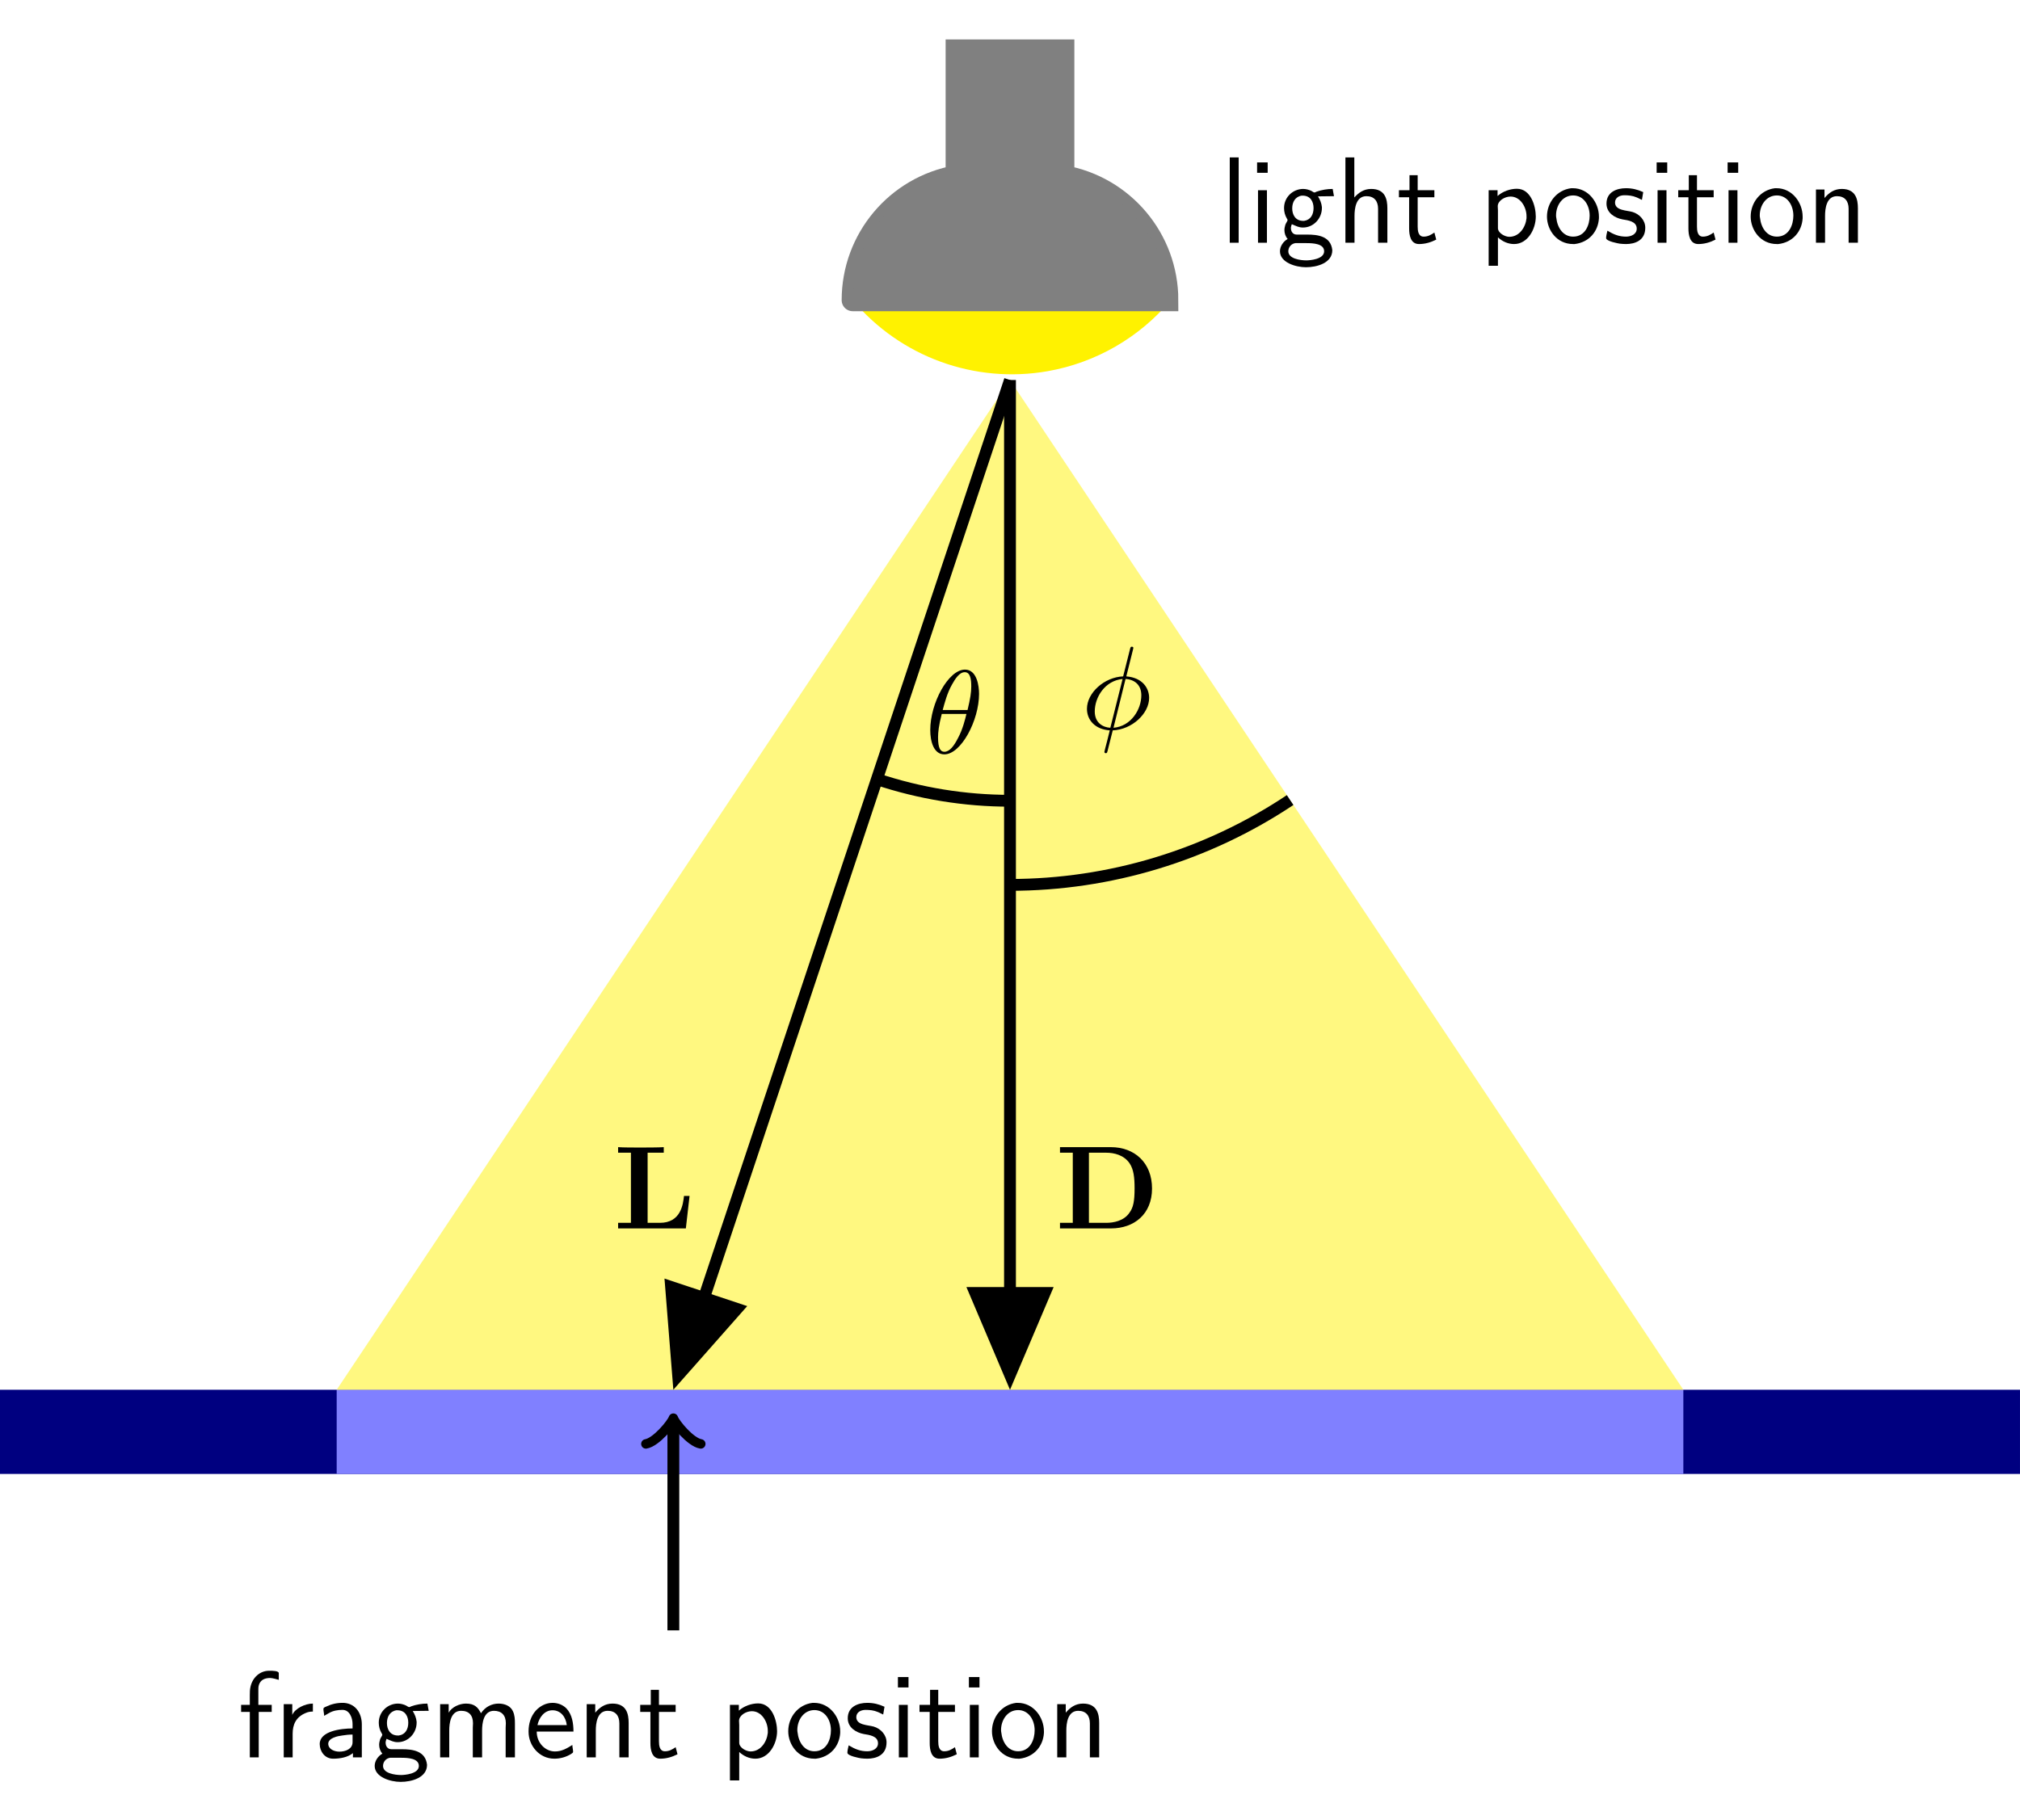
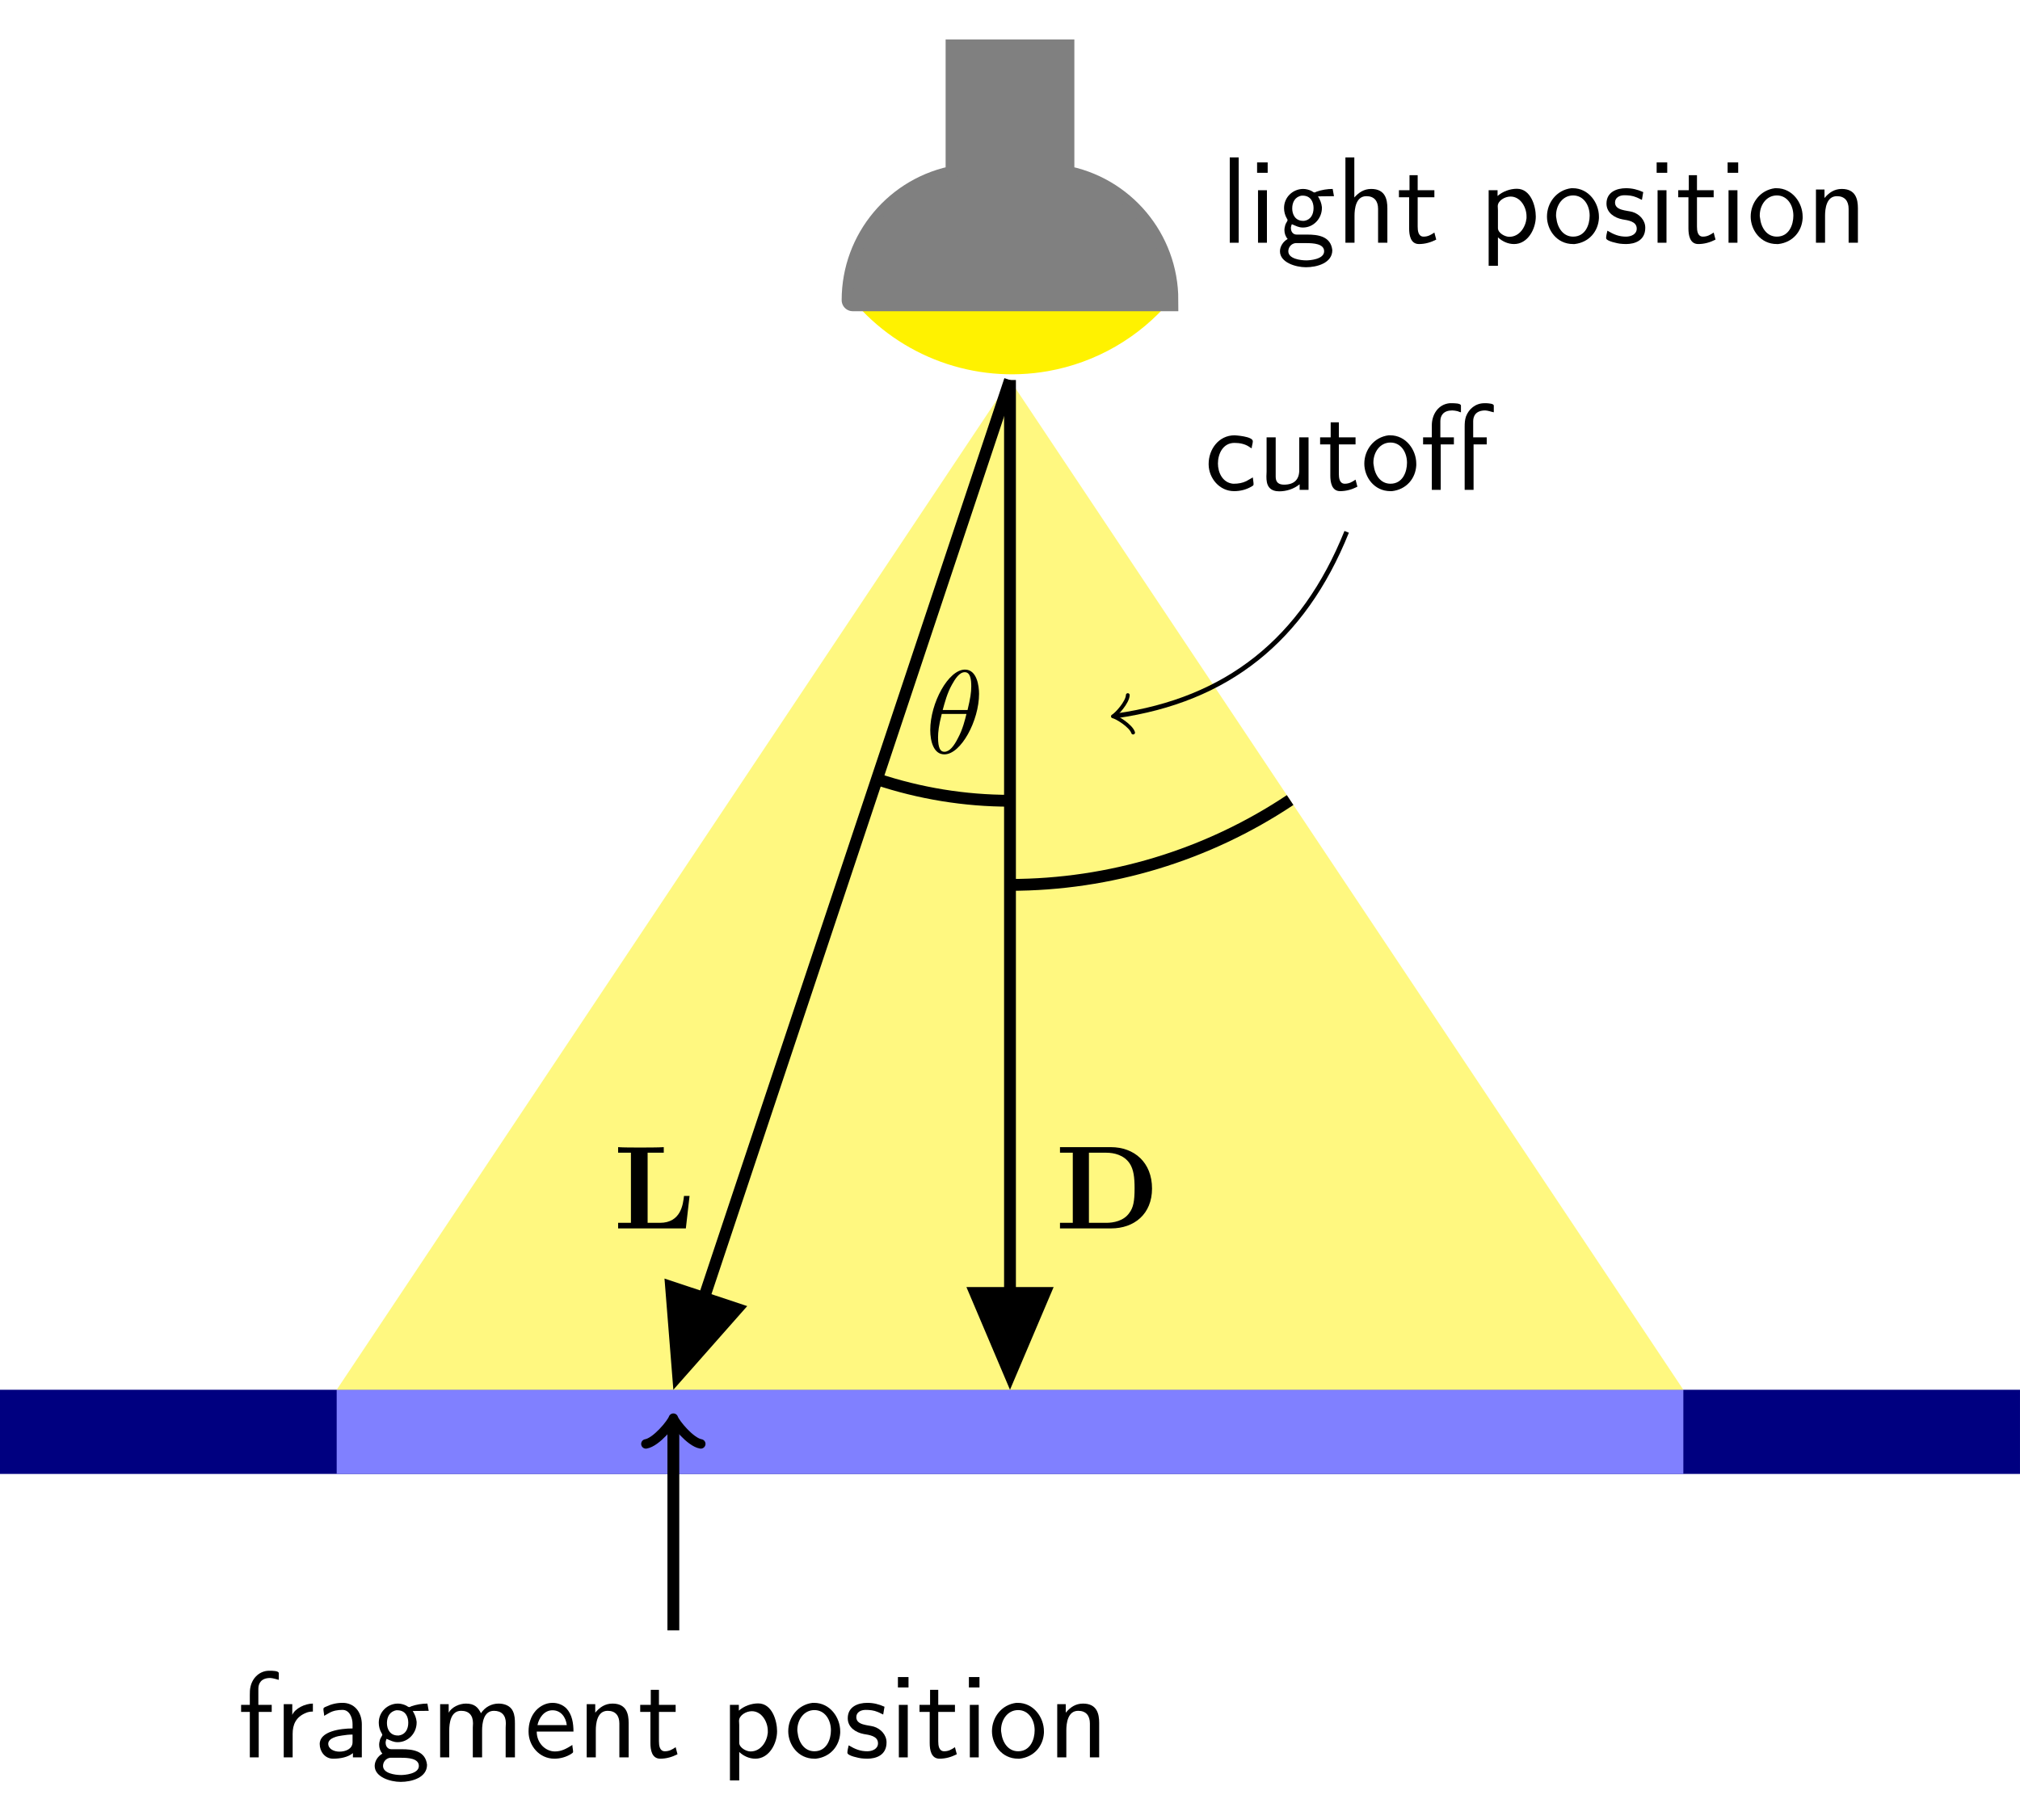
<svg xmlns="http://www.w3.org/2000/svg" xmlns:xlink="http://www.w3.org/1999/xlink" width="170.079pt" height="153.274pt" viewBox="0 0 170.079 153.274">
  <defs>
    <g>
      <g id="glyph-0-0">
        <path d="M 0.812 -7.203 L 0.812 -0.016 L 1.562 -0.016 L 1.562 -7.203 Z M 0.812 -7.203 " />
      </g>
      <g id="glyph-0-1">
        <path d="M 0.812 -4.438 L 0.812 -0.016 L 1.562 -0.016 L 1.562 -4.438 Z M 0.734 -6.781 L 0.734 -5.906 L 1.625 -5.906 L 1.625 -6.781 Z M 0.734 -6.781 " />
      </g>
      <g id="glyph-0-2">
        <path d="M 0.922 -0.344 L 0.922 -0.328 C 0.562 -0.125 0.281 0.281 0.281 0.703 C 0.281 1.641 1.594 2.047 2.469 2.047 C 3.406 2.047 4.688 1.688 4.688 0.609 C 4.562 -0.578 3.453 -0.703 2.578 -0.703 L 1.688 -0.703 C 1.375 -0.703 1.203 -0.953 1.203 -1.25 L 1.203 -1.312 C 1.219 -1.422 1.25 -1.5 1.281 -1.578 C 1.656 -1.422 1.859 -1.297 2.219 -1.297 C 3.125 -1.297 3.812 -2.078 3.812 -2.938 L 3.812 -3.016 C 3.781 -3.344 3.656 -3.641 3.484 -3.922 L 4.828 -3.938 L 4.719 -4.547 C 4.266 -4.547 3.781 -4.469 3.344 -4.312 C 3.297 -4.281 3.234 -4.25 3.188 -4.25 C 3.109 -4.25 3 -4.344 2.938 -4.375 C 2.719 -4.484 2.469 -4.547 2.234 -4.547 C 1.391 -4.547 0.625 -3.875 0.625 -2.938 C 0.625 -2.625 0.703 -2.328 0.859 -2.062 C 0.875 -2.031 0.922 -1.969 0.922 -1.922 C 0.922 -1.844 0.781 -1.672 0.734 -1.531 C 0.688 -1.375 0.656 -1.219 0.656 -1.078 C 0.656 -0.812 0.75 -0.531 0.922 -0.344 Z M 1.578 0.016 L 2.516 0.016 C 3.078 0.016 4 0.062 4 0.703 C 4 1.391 2.766 1.469 2.5 1.469 C 1.984 1.469 0.984 1.328 0.984 0.703 C 0.984 0.359 1.234 0.062 1.578 0.016 Z M 2.109 -3.984 L 2.188 -3.984 C 2.875 -3.984 3.109 -3.438 3.109 -2.938 C 3.109 -2.406 2.875 -1.938 2.312 -1.859 L 2.234 -1.859 C 1.562 -1.859 1.312 -2.406 1.312 -2.906 C 1.312 -3.422 1.547 -3.891 2.109 -3.984 Z M 2.109 -3.984 " />
      </g>
      <g id="glyph-0-3">
        <path d="M 0.812 -7.203 L 0.812 -0.016 L 1.578 -0.016 L 1.578 -2.281 C 1.578 -2.875 1.688 -3.938 2.578 -3.938 C 3.234 -3.938 3.562 -3.531 3.562 -2.875 C 3.562 -2.75 3.562 -2.625 3.562 -2.516 L 3.562 -0.016 L 4.344 -0.016 L 4.344 -2.375 C 4.344 -2.547 4.344 -2.734 4.344 -2.922 C 4.344 -3.656 4.172 -4.547 2.984 -4.547 C 2.375 -4.547 1.938 -4.25 1.562 -3.828 L 1.562 -7.203 Z M 0.812 -7.203 " />
      </g>
      <g id="glyph-0-4">
        <path d="M 1.062 -5.703 L 1.062 -4.438 L 0.172 -4.438 L 0.172 -3.844 L 1.031 -3.844 L 1.031 -1.219 C 1.031 -0.672 1.141 0.094 1.859 0.094 C 2.375 0.094 2.859 -0.047 3.312 -0.281 L 3.156 -0.875 C 2.859 -0.672 2.609 -0.531 2.25 -0.531 C 1.797 -0.531 1.75 -1.031 1.75 -1.375 L 1.75 -3.844 L 3.156 -3.844 L 3.156 -4.438 L 1.75 -4.438 L 1.75 -5.703 Z M 1.062 -5.703 " />
      </g>
      <g id="glyph-0-5">
        <path d="M 1.562 -3.953 L 1.562 -4.438 L 0.812 -4.438 L 0.812 1.922 L 1.594 1.922 L 1.594 -0.469 C 1.969 -0.125 2.438 0.094 2.953 0.094 C 4.109 0.094 4.781 -1.172 4.781 -2.219 C 4.781 -3.078 4.375 -4.562 3.188 -4.562 C 2.625 -4.562 2 -4.344 1.562 -3.953 Z M 4 -2.078 C 3.922 -1.328 3.406 -0.516 2.547 -0.516 C 2.188 -0.516 1.594 -0.828 1.594 -1.25 L 1.594 -2.75 C 1.594 -2.859 1.578 -2.984 1.578 -3.094 C 1.578 -3.547 2.156 -3.906 2.656 -3.906 C 3.484 -3.906 4 -3.016 4 -2.25 C 4 -2.188 4 -2.141 4 -2.078 Z M 4 -2.078 " />
      </g>
      <g id="glyph-0-6">
        <path d="M 2.344 -4.609 C 1.094 -4.453 0.297 -3.375 0.297 -2.219 C 0.297 -1.109 1.109 0.094 2.5 0.094 L 2.625 0.094 C 3.844 -0.047 4.609 -0.969 4.672 -2.078 L 4.672 -2.219 C 4.672 -3.375 3.812 -4.609 2.469 -4.609 Z M 1.078 -2.141 C 1.062 -2.203 1.062 -2.266 1.062 -2.328 C 1.062 -3.156 1.594 -4 2.5 -4 C 3.375 -4 3.891 -3.188 3.891 -2.297 C 3.891 -1.531 3.531 -0.531 2.5 -0.531 C 1.672 -0.531 1.172 -1.25 1.078 -2.141 Z M 1.078 -2.141 " />
      </g>
      <g id="glyph-0-7">
        <path d="M 0.406 -1.031 C 0.359 -0.828 0.297 -0.594 0.297 -0.406 C 0.297 -0.141 1.328 0.047 1.453 0.062 C 1.609 0.078 1.781 0.094 1.969 0.094 C 2.703 0.094 3.594 -0.188 3.594 -1.281 C 3.594 -1.922 3.094 -2.438 2.516 -2.609 C 2.031 -2.75 1.047 -2.719 1.047 -3.406 C 1.047 -3.812 1.422 -4.016 1.828 -4.016 C 2.172 -4.016 2.516 -3.984 2.844 -3.844 C 3.016 -3.781 3.156 -3.688 3.312 -3.625 L 3.422 -4.281 C 2.938 -4.5 2.484 -4.609 1.969 -4.609 C 1.203 -4.609 0.328 -4.297 0.328 -3.312 C 0.328 -2.531 1.016 -2.109 1.672 -1.984 C 2.125 -1.906 2.875 -1.828 2.875 -1.203 C 2.875 -0.734 2.406 -0.531 1.969 -0.531 C 1.391 -0.531 0.953 -0.703 0.406 -1.031 Z M 0.406 -1.031 " />
      </g>
      <g id="glyph-0-8">
        <path d="M 1.531 -3.781 L 1.531 -4.5 L 0.812 -4.5 L 0.812 -0.016 L 1.578 -0.016 L 1.578 -2.281 C 1.578 -2.875 1.688 -3.938 2.578 -3.938 C 3.234 -3.938 3.562 -3.531 3.562 -2.875 C 3.562 -2.75 3.562 -2.625 3.562 -2.516 L 3.562 -0.016 L 4.344 -0.016 L 4.344 -2.375 C 4.344 -2.547 4.344 -2.734 4.344 -2.922 C 4.344 -3.656 4.172 -4.547 2.984 -4.547 C 2.359 -4.547 1.906 -4.234 1.531 -3.781 Z M 1.531 -3.781 " />
      </g>
      <g id="glyph-0-9">
+         <path d="M 4.078 -1.062 C 3.891 -0.969 3.719 -0.844 3.531 -0.75 C 3.219 -0.594 2.844 -0.531 2.5 -0.531 L 2.406 -0.531 C 1.531 -0.625 1.141 -1.469 1.141 -2.234 C 1.141 -3.047 1.562 -3.969 2.531 -3.969 C 2.953 -3.969 3.391 -3.891 3.75 -3.656 C 3.828 -3.609 3.891 -3.547 3.984 -3.516 C 3.984 -3.703 4.078 -3.906 4.078 -4.109 C 4.078 -4.531 2.531 -4.609 2.547 -4.609 C 1.188 -4.609 0.359 -3.406 0.359 -2.203 L 0.359 -2.141 C 0.375 -1 1.266 0.094 2.5 0.094 C 3.031 0.094 3.531 -0.031 4 -0.312 C 4.062 -0.359 4.141 -0.375 4.141 -0.484 C 4.141 -0.672 4.094 -0.875 4.078 -1.062 Z M 4.078 -1.062 " />
+       </g>
+       <g id="glyph-0-10">
+         <path d="M 0.812 -4.438 L 0.812 -1.547 C 0.812 -1.422 0.797 -1.281 0.797 -1.141 C 0.797 -0.812 0.828 -0.469 1.031 -0.219 C 1.234 0.031 1.562 0.109 1.875 0.109 C 2.5 0.109 3.109 -0.094 3.594 -0.484 L 3.594 -0.016 L 4.344 -0.016 L 4.344 -4.438 L 3.562 -4.438 L 3.562 -1.672 C 3.562 -0.891 3.141 -0.453 2.281 -0.453 C 1.859 -0.453 1.578 -0.625 1.578 -1.109 L 1.578 -4.438 Z M 0.812 -4.438 " />
+       </g>
+       <g id="glyph-0-11">
+         <path d="M 1 -4.438 L 0.266 -4.438 L 0.266 -3.844 L 1 -3.844 L 1 -0.016 L 1.75 -0.016 L 1.75 -3.844 L 2.859 -3.844 L 2.859 -4.438 L 1.719 -4.438 L 1.719 -5.453 C 1.719 -5.562 1.719 -5.672 1.719 -5.797 C 1.719 -6.297 2 -6.703 2.719 -6.703 C 2.875 -6.703 3.016 -6.672 3.172 -6.641 C 3.266 -6.609 3.344 -6.562 3.453 -6.547 L 3.453 -7.109 C 3.453 -7.312 2.891 -7.312 2.672 -7.312 L 2.5 -7.312 C 1.547 -7.219 1 -6.375 1 -5.438 Z M 3.766 -0.016 L 4.516 -0.016 L 4.516 -3.844 L 5.625 -3.844 L 5.625 -4.438 L 4.484 -4.438 L 4.484 -5.797 C 4.484 -6.234 4.703 -6.703 5.5 -6.703 C 5.766 -6.688 5.969 -6.594 6.219 -6.547 L 6.219 -7.109 C 6.219 -7.281 5.797 -7.297 5.609 -7.312 C 5.547 -7.312 5.484 -7.312 5.422 -7.312 C 4.688 -7.312 4.109 -6.828 3.875 -6.188 C 3.781 -5.906 3.766 -5.625 3.766 -5.328 Z M 3.766 -0.016 " />
+       </g>
+       <g id="glyph-0-12">
        <path d="M 1 -4.438 L 0.266 -4.438 L 0.266 -3.844 L 1 -3.844 L 1 -0.016 L 1.75 -0.016 L 1.75 -3.844 L 2.844 -3.844 L 2.844 -4.438 L 1.719 -4.438 L 1.719 -5.453 C 1.719 -5.562 1.719 -5.688 1.719 -5.797 C 1.719 -6.266 1.969 -6.703 2.719 -6.703 C 2.969 -6.688 3.188 -6.609 3.438 -6.547 L 3.438 -7.109 C 3.438 -7.312 2.891 -7.312 2.688 -7.312 L 2.625 -7.312 C 1.844 -7.312 1.234 -6.734 1.062 -5.984 C 1 -5.734 1 -5.5 1 -5.25 Z M 1 -4.438 " />
      </g>
-       <g id="glyph-0-10">
+       <g id="glyph-0-13">
        <path d="M 1.531 -3.594 L 1.531 -4.5 L 0.812 -4.5 L 0.812 -0.016 L 1.562 -0.016 L 1.562 -2 C 1.562 -2.766 1.828 -3.422 2.688 -3.766 C 2.859 -3.844 3.062 -3.875 3.266 -3.875 L 3.266 -4.547 C 2.609 -4.547 1.766 -4.141 1.531 -3.594 Z M 1.531 -3.594 " />
      </g>
-       <g id="glyph-0-11">
+       <g id="glyph-0-14">
        <path d="M 0.812 -3.516 C 0.969 -3.594 1.094 -3.688 1.25 -3.766 C 1.578 -3.953 1.969 -4.016 2.359 -4.016 C 2.953 -4.016 3.203 -3.344 3.203 -2.828 C 3.203 -2.703 3.203 -2.578 3.203 -2.453 C 2.188 -2.453 0.438 -2.219 0.438 -1.141 C 0.438 -0.516 0.875 0.094 1.562 0.094 C 2.141 0.094 2.797 -0.016 3.234 -0.375 L 3.234 -0.016 L 3.984 -0.016 L 3.984 -2.797 C 3.984 -3.625 3.547 -4.531 2.469 -4.609 L 2.359 -4.609 C 1.859 -4.609 1.406 -4.5 0.953 -4.281 C 0.875 -4.25 0.75 -4.203 0.75 -4.094 C 0.75 -3.891 0.812 -3.703 0.812 -3.516 Z M 3.203 -1.938 L 3.203 -1.297 C 3.203 -0.719 2.609 -0.5 2.094 -0.5 C 1.672 -0.5 1.156 -0.703 1.156 -1.172 C 1.172 -1.656 1.953 -1.812 2.328 -1.859 C 2.609 -1.906 2.906 -1.938 3.203 -1.938 Z M 3.203 -1.938 " />
      </g>
-       <g id="glyph-0-12">
+       <g id="glyph-0-15">
        <path d="M 1.531 -3.781 L 1.531 -4.5 L 0.812 -4.5 L 0.812 -0.016 L 1.578 -0.016 L 1.578 -2.281 C 1.578 -2.906 1.703 -3.938 2.578 -3.938 C 3.234 -3.938 3.578 -3.562 3.578 -2.891 C 3.578 -2.766 3.562 -2.641 3.562 -2.516 L 3.562 -0.016 L 4.344 -0.016 L 4.344 -2.281 C 4.344 -2.906 4.469 -3.938 5.344 -3.938 C 5.984 -3.938 6.344 -3.562 6.344 -2.891 C 6.344 -2.766 6.328 -2.641 6.328 -2.516 L 6.328 -0.016 L 7.109 -0.016 L 7.109 -2.859 C 7.109 -3.219 7.094 -3.578 6.938 -3.906 C 6.734 -4.359 6.234 -4.547 5.734 -4.547 C 5.156 -4.547 4.594 -4.266 4.25 -3.734 C 4 -4.234 3.703 -4.547 2.984 -4.547 C 2.438 -4.547 1.781 -4.25 1.531 -3.781 Z M 1.531 -3.781 " />
      </g>
-       <g id="glyph-0-13">
+       <g id="glyph-0-16">
        <path d="M 4.031 -1.062 C 3.531 -0.75 3.125 -0.516 2.562 -0.516 C 1.781 -0.516 1.031 -1.203 1.031 -2.188 L 4.125 -2.188 C 4.125 -2.875 4.016 -3.625 3.531 -4.141 C 3.219 -4.453 2.797 -4.609 2.359 -4.609 C 1.812 -4.609 1.312 -4.344 0.953 -3.953 C 0.531 -3.484 0.344 -2.844 0.344 -2.219 L 0.344 -2.172 C 0.344 -1 1.25 0.094 2.516 0.094 C 3.016 0.094 3.516 -0.047 3.938 -0.312 C 4 -0.375 4.094 -0.391 4.094 -0.484 C 4.094 -0.672 4.031 -0.875 4.031 -1.062 Z M 1.094 -2.734 C 1.219 -3.344 1.656 -3.984 2.359 -3.984 C 3.062 -3.984 3.484 -3.406 3.562 -2.734 Z M 1.094 -2.734 " />
      </g>
      <g id="glyph-1-0">
        <path d="M 1.469 -6.375 L 1.469 -0.469 L 0.391 -0.469 L 0.391 0 L 4.688 0 C 6.656 0 8.141 -1.219 8.141 -3.359 C 8.141 -5.547 6.656 -6.844 4.672 -6.844 L 0.391 -6.844 L 0.391 -6.375 Z M 2.828 -0.469 L 2.828 -6.375 L 4.281 -6.375 C 4.938 -6.375 5.766 -6.188 6.25 -5.484 C 6.594 -4.969 6.672 -4.297 6.672 -3.375 C 6.672 -2.281 6.562 -1.75 6.234 -1.312 C 5.766 -0.625 4.891 -0.469 4.281 -0.469 Z M 2.828 -0.469 " />
      </g>
      <g id="glyph-1-1">
        <path d="M 6.406 -2.734 L 5.938 -2.734 C 5.859 -2.047 5.688 -0.469 3.906 -0.469 L 2.875 -0.469 L 2.875 -6.375 L 4.234 -6.375 L 4.234 -6.844 C 3.781 -6.812 2.703 -6.812 2.219 -6.812 C 1.781 -6.812 0.766 -6.812 0.391 -6.844 L 0.391 -6.375 L 1.469 -6.375 L 1.469 -0.469 L 0.391 -0.469 L 0.391 0 L 6.094 0 Z M 6.406 -2.734 " />
      </g>
      <g id="glyph-2-0">
        <path d="M 4.531 -4.984 C 4.531 -5.641 4.359 -7.031 3.344 -7.031 C 1.953 -7.031 0.422 -4.219 0.422 -1.938 C 0.422 -1 0.703 0.109 1.609 0.109 C 3.016 0.109 4.531 -2.75 4.531 -4.984 Z M 1.469 -3.625 C 1.641 -4.25 1.844 -5.047 2.25 -5.766 C 2.516 -6.25 2.875 -6.812 3.328 -6.812 C 3.812 -6.812 3.875 -6.172 3.875 -5.609 C 3.875 -5.109 3.797 -4.609 3.562 -3.625 Z M 3.469 -3.297 C 3.359 -2.844 3.156 -2 2.766 -1.281 C 2.422 -0.594 2.047 -0.109 1.609 -0.109 C 1.281 -0.109 1.078 -0.406 1.078 -1.328 C 1.078 -1.75 1.141 -2.328 1.391 -3.297 Z M 3.469 -3.297 " />
-       </g>
-       <g id="glyph-2-1">
-         <path d="M 4.359 -6.672 C 4.359 -6.703 4.391 -6.812 4.391 -6.812 C 4.391 -6.828 4.391 -6.922 4.266 -6.922 C 4.172 -6.922 4.156 -6.891 4.109 -6.719 L 3.531 -4.422 C 1.953 -4.359 0.484 -3.047 0.484 -1.688 C 0.484 -0.734 1.188 0.047 2.406 0.125 C 2.328 0.422 2.25 0.75 2.172 1.062 C 2.047 1.531 1.953 1.906 1.953 1.938 C 1.953 2.031 2.031 2.047 2.078 2.047 C 2.125 2.047 2.141 2.031 2.172 2 C 2.188 1.984 2.25 1.75 2.281 1.609 L 2.656 0.125 C 4.266 0.062 5.719 -1.281 5.719 -2.609 C 5.719 -3.406 5.188 -4.312 3.797 -4.422 Z M 2.453 -0.094 C 1.859 -0.125 1.141 -0.484 1.141 -1.469 C 1.141 -2.672 2 -4.062 3.484 -4.203 Z M 3.734 -4.203 C 4.5 -4.156 5.062 -3.703 5.062 -2.828 C 5.062 -1.641 4.203 -0.219 2.719 -0.094 Z M 3.734 -4.203 " />
      </g>
    </g>
    <clipPath id="clip-0">
      <path clip-rule="nonzero" d="M 70.867 3.32 L 99.215 3.32 L 99.215 32.34 L 70.867 32.34 Z M 70.867 3.32 " />
    </clipPath>
    <clipPath id="clip-1">
      <path clip-rule="nonzero" d="M 0 117 L 170.078 117 L 170.078 125 L 0 125 Z M 0 117 " />
    </clipPath>
  </defs>
  <path fill-rule="nonzero" fill="rgb(100%, 94.899%, 0%)" fill-opacity="1" d="M 71.797 25.277 C 75.809 30.062 82.074 32.34 88.223 31.258 C 92.27 30.543 95.938 28.426 98.578 25.277 " />
  <g clip-path="url(#clip-0)">
    <path fill="none" stroke-width="1.993" stroke-linecap="round" stroke-linejoin="miter" stroke="rgb(50%, 50%, 50%)" stroke-opacity="1" stroke-miterlimit="10" d="M 0 0.001 L 28.345 0.001 C 28.345 5.503 24.394 10.21 18.976 11.167 L 18.976 22.505 L 11.89 22.505 M 0 0.001 C 0 5.503 3.951 10.21 9.369 11.167 L 9.369 22.505 L 18.976 22.505 " transform="matrix(0.93437, 0, 0, -0.93437, 71.79663, 25.2781)" />
  </g>
  <path fill-rule="nonzero" fill="rgb(50%, 50%, 50%)" fill-opacity="1" d="M 71.797 25.277 L 98.281 25.277 C 98.281 20.137 94.59 15.738 89.527 14.844 L 89.527 4.25 L 80.551 4.25 L 80.551 14.844 C 75.488 15.738 71.797 20.137 71.797 25.277 " />
  <g fill="rgb(0%, 0%, 0%)" fill-opacity="1">
    <use xlink:href="#glyph-0-0" x="102.731" y="20.459" />
    <use xlink:href="#glyph-0-1" x="105.11" y="20.459" />
    <use xlink:href="#glyph-0-2" x="107.489" y="20.459" />
    <use xlink:href="#glyph-0-3" x="112.469" y="20.459" />
    <use xlink:href="#glyph-0-4" x="117.615" y="20.459" />
  </g>
  <g fill="rgb(0%, 0%, 0%)" fill-opacity="1">
    <use xlink:href="#glyph-0-5" x="124.529" y="20.459" />
  </g>
  <g fill="rgb(0%, 0%, 0%)" fill-opacity="1">
    <use xlink:href="#glyph-0-6" x="129.954" y="20.459" />
    <use xlink:href="#glyph-0-7" x="134.934" y="20.459" />
    <use xlink:href="#glyph-0-1" x="138.752" y="20.459" />
    <use xlink:href="#glyph-0-4" x="141.131" y="20.459" />
    <use xlink:href="#glyph-0-1" x="144.727" y="20.459" />
    <use xlink:href="#glyph-0-6" x="147.106" y="20.459" />
    <use xlink:href="#glyph-0-8" x="152.087" y="20.459" />
  </g>
  <g clip-path="url(#clip-1)">
    <path fill-rule="nonzero" fill="rgb(0%, 0%, 50%)" fill-opacity="1" d="M 0 117.043 L 0 124.129 L 170.082 124.129 L 170.082 117.043 Z M 0 117.043 " />
  </g>
  <path fill-rule="nonzero" fill="rgb(50%, 50%, 100%)" fill-opacity="1" d="M 28.348 117.043 L 28.348 124.129 L 141.734 124.129 L 141.734 117.043 Z M 28.348 117.043 " />
  <path fill-rule="nonzero" fill="rgb(100%, 97.449%, 50%)" fill-opacity="1" d="M 28.348 117.043 L 85.039 32.004 L 141.734 117.043 " />
  <path fill="none" stroke-width="0.996" stroke-linecap="butt" stroke-linejoin="miter" stroke="rgb(0%, 0%, 0%)" stroke-opacity="1" stroke-miterlimit="10" d="M 85.039 85.039 L 85.039 1.648 " transform="matrix(1, 0, 0, -1, 0, 117.043)" />
  <path fill-rule="nonzero" fill="rgb(0%, 0%, 0%)" fill-opacity="1" stroke-width="0.996" stroke-linecap="butt" stroke-linejoin="miter" stroke="rgb(0%, 0%, 0%)" stroke-opacity="1" stroke-miterlimit="10" d="M -6.504 2.921 L 0.375 -0.001 L -6.504 -2.919 Z M -6.504 2.921 " transform="matrix(0, 1, 1, 0, 85.04042, 115.3942)" />
  <g fill="rgb(0%, 0%, 0%)" fill-opacity="1">
    <use xlink:href="#glyph-1-0" x="88.857" y="103.453" />
  </g>
  <path fill="none" stroke-width="0.996" stroke-linecap="butt" stroke-linejoin="miter" stroke="rgb(0%, 0%, 0%)" stroke-opacity="1" stroke-miterlimit="10" d="M 85.039 85.039 L 57.215 1.563 " transform="matrix(1, 0, 0, -1, 0, 117.043)" />
  <path fill-rule="nonzero" fill="rgb(0%, 0%, 0%)" fill-opacity="1" stroke-width="0.996" stroke-linecap="butt" stroke-linejoin="miter" stroke="rgb(0%, 0%, 0%)" stroke-opacity="1" stroke-miterlimit="10" d="M -6.506 2.921 L 0.372 0 L -6.504 -2.917 Z M -6.506 2.921 " transform="matrix(-0.31621, 0.94864, 0.94864, 0.31621, 57.215, 115.4789)" />
  <g fill="rgb(0%, 0%, 0%)" fill-opacity="1">
    <use xlink:href="#glyph-1-1" x="51.653" y="103.453" />
  </g>
  <path fill="none" stroke-width="0.996" stroke-linecap="butt" stroke-linejoin="miter" stroke="rgb(0%, 0%, 0%)" stroke-opacity="1" stroke-miterlimit="10" d="M 85.039 49.605 C 81.234 49.605 77.449 50.223 73.836 51.426 " transform="matrix(1, 0, 0, -1, 0, 117.043)" />
  <g fill="rgb(0%, 0%, 0%)" fill-opacity="1">
    <use xlink:href="#glyph-2-0" x="77.903" y="63.422" />
  </g>
  <path fill="none" stroke-width="0.996" stroke-linecap="butt" stroke-linejoin="miter" stroke="rgb(0%, 0%, 0%)" stroke-opacity="1" stroke-miterlimit="10" d="M 85.039 42.52 C 93.434 42.52 101.645 45.008 108.625 49.664 " transform="matrix(1, 0, 0, -1, 0, 117.043)" />
  <g fill="rgb(0%, 0%, 0%)" fill-opacity="1">
-     <use xlink:href="#glyph-2-1" x="91.035" y="61.385" />
+     <use xlink:href="#glyph-0-9" x="101.406" y="41.269" />
+     <use xlink:href="#glyph-0-10" x="105.832" y="41.269" />
+     <use xlink:href="#glyph-0-4" x="110.978" y="41.269" />
+     <use xlink:href="#glyph-0-6" x="114.575" y="41.269" />
+     <use xlink:href="#glyph-0-11" x="119.555" y="41.269" />
  </g>
+   <path fill="none" stroke-width="0.399" stroke-linecap="butt" stroke-linejoin="miter" stroke="rgb(0%, 0%, 0%)" stroke-opacity="1" stroke-miterlimit="10" d="M 113.387 72.254 C 109.715 63.121 103.289 58.082 94 56.758 " transform="matrix(1, 0, 0, -1, 0, 117.043)" />
+   <path fill="none" stroke-width="0.319" stroke-linecap="round" stroke-linejoin="round" stroke="rgb(0%, 0%, 0%)" stroke-opacity="1" stroke-miterlimit="10" d="M -1.195 1.595 C -1.095 0.997 0 0.099 0.298 0.001 C 0 -0.098 -1.095 -0.996 -1.195 -1.593 " transform="matrix(-0.98997, 0.14099, 0.14099, 0.98997, 93.99823, 60.28478)" />
  <g fill="rgb(0%, 0%, 0%)" fill-opacity="1">
-     <use xlink:href="#glyph-0-9" x="20.034" y="148.018" />
-     <use xlink:href="#glyph-0-10" x="23.078" y="148.018" />
-     <use xlink:href="#glyph-0-11" x="26.481" y="148.018" />
+     <use xlink:href="#glyph-0-12" x="20.034" y="148.018" />
+     <use xlink:href="#glyph-0-13" x="23.078" y="148.018" />
+     <use xlink:href="#glyph-0-14" x="26.481" y="148.018" />
    <use xlink:href="#glyph-0-2" x="31.267" y="148.018" />
-     <use xlink:href="#glyph-0-12" x="36.247" y="148.018" />
-     <use xlink:href="#glyph-0-13" x="44.16" y="148.018" />
+     <use xlink:href="#glyph-0-15" x="36.247" y="148.018" />
+     <use xlink:href="#glyph-0-16" x="44.16" y="148.018" />
    <use xlink:href="#glyph-0-8" x="48.587" y="148.018" />
    <use xlink:href="#glyph-0-4" x="53.732" y="148.018" />
  </g>
  <g fill="rgb(0%, 0%, 0%)" fill-opacity="1">
    <use xlink:href="#glyph-0-5" x="60.647" y="148.018" />
  </g>
  <g fill="rgb(0%, 0%, 0%)" fill-opacity="1">
    <use xlink:href="#glyph-0-6" x="66.071" y="148.018" />
    <use xlink:href="#glyph-0-7" x="71.051" y="148.018" />
    <use xlink:href="#glyph-0-1" x="74.869" y="148.018" />
    <use xlink:href="#glyph-0-4" x="77.248" y="148.018" />
    <use xlink:href="#glyph-0-1" x="80.845" y="148.018" />
    <use xlink:href="#glyph-0-6" x="83.224" y="148.018" />
    <use xlink:href="#glyph-0-8" x="88.204" y="148.018" />
  </g>
  <path fill="none" stroke-width="0.996" stroke-linecap="butt" stroke-linejoin="miter" stroke="rgb(0%, 0%, 0%)" stroke-opacity="1" stroke-miterlimit="10" d="M 56.695 -20.262 L 56.695 -2.824 " transform="matrix(1, 0, 0, -1, 0, 117.043)" />
  <path fill="none" stroke-width="0.797" stroke-linecap="round" stroke-linejoin="round" stroke="rgb(0%, 0%, 0%)" stroke-opacity="1" stroke-miterlimit="10" d="M -1.734 2.311 C -1.59 1.444 0 0.143 0.434 -0.002 C 0 -0.146 -1.59 -1.443 -1.734 -2.31 " transform="matrix(0, -1, -1, 0, 56.69362, 119.8675)" />
</svg>
